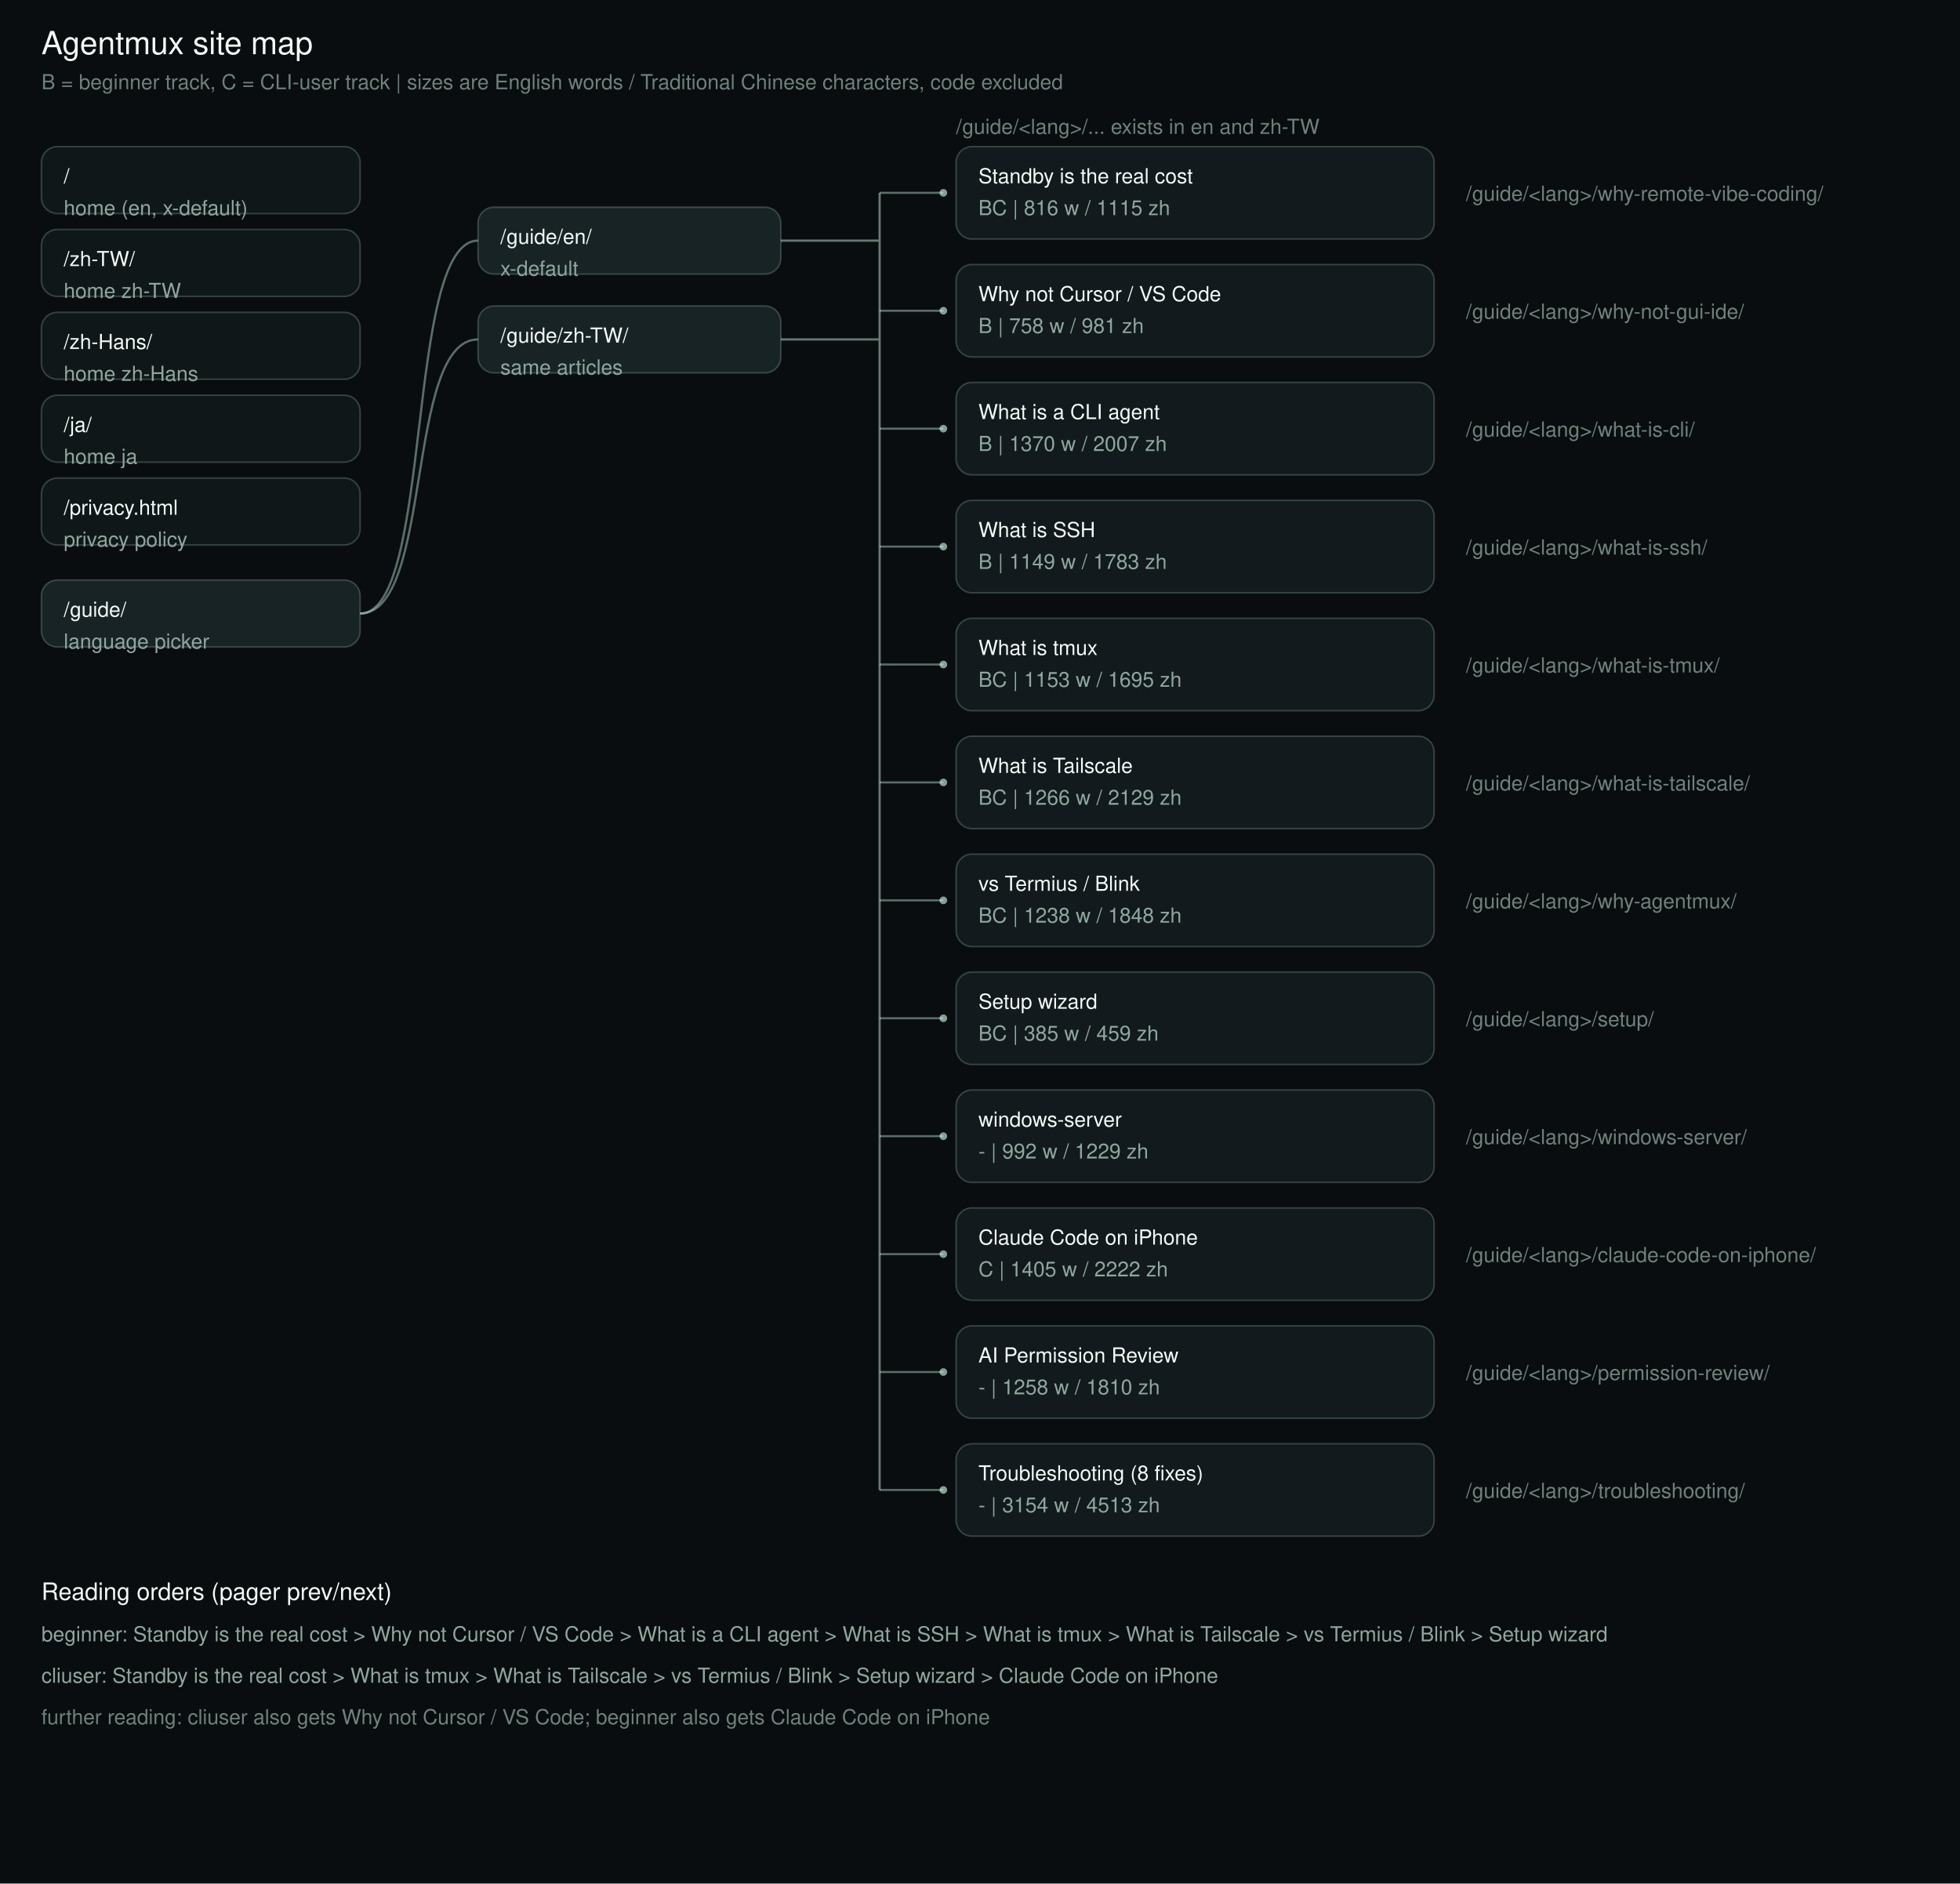
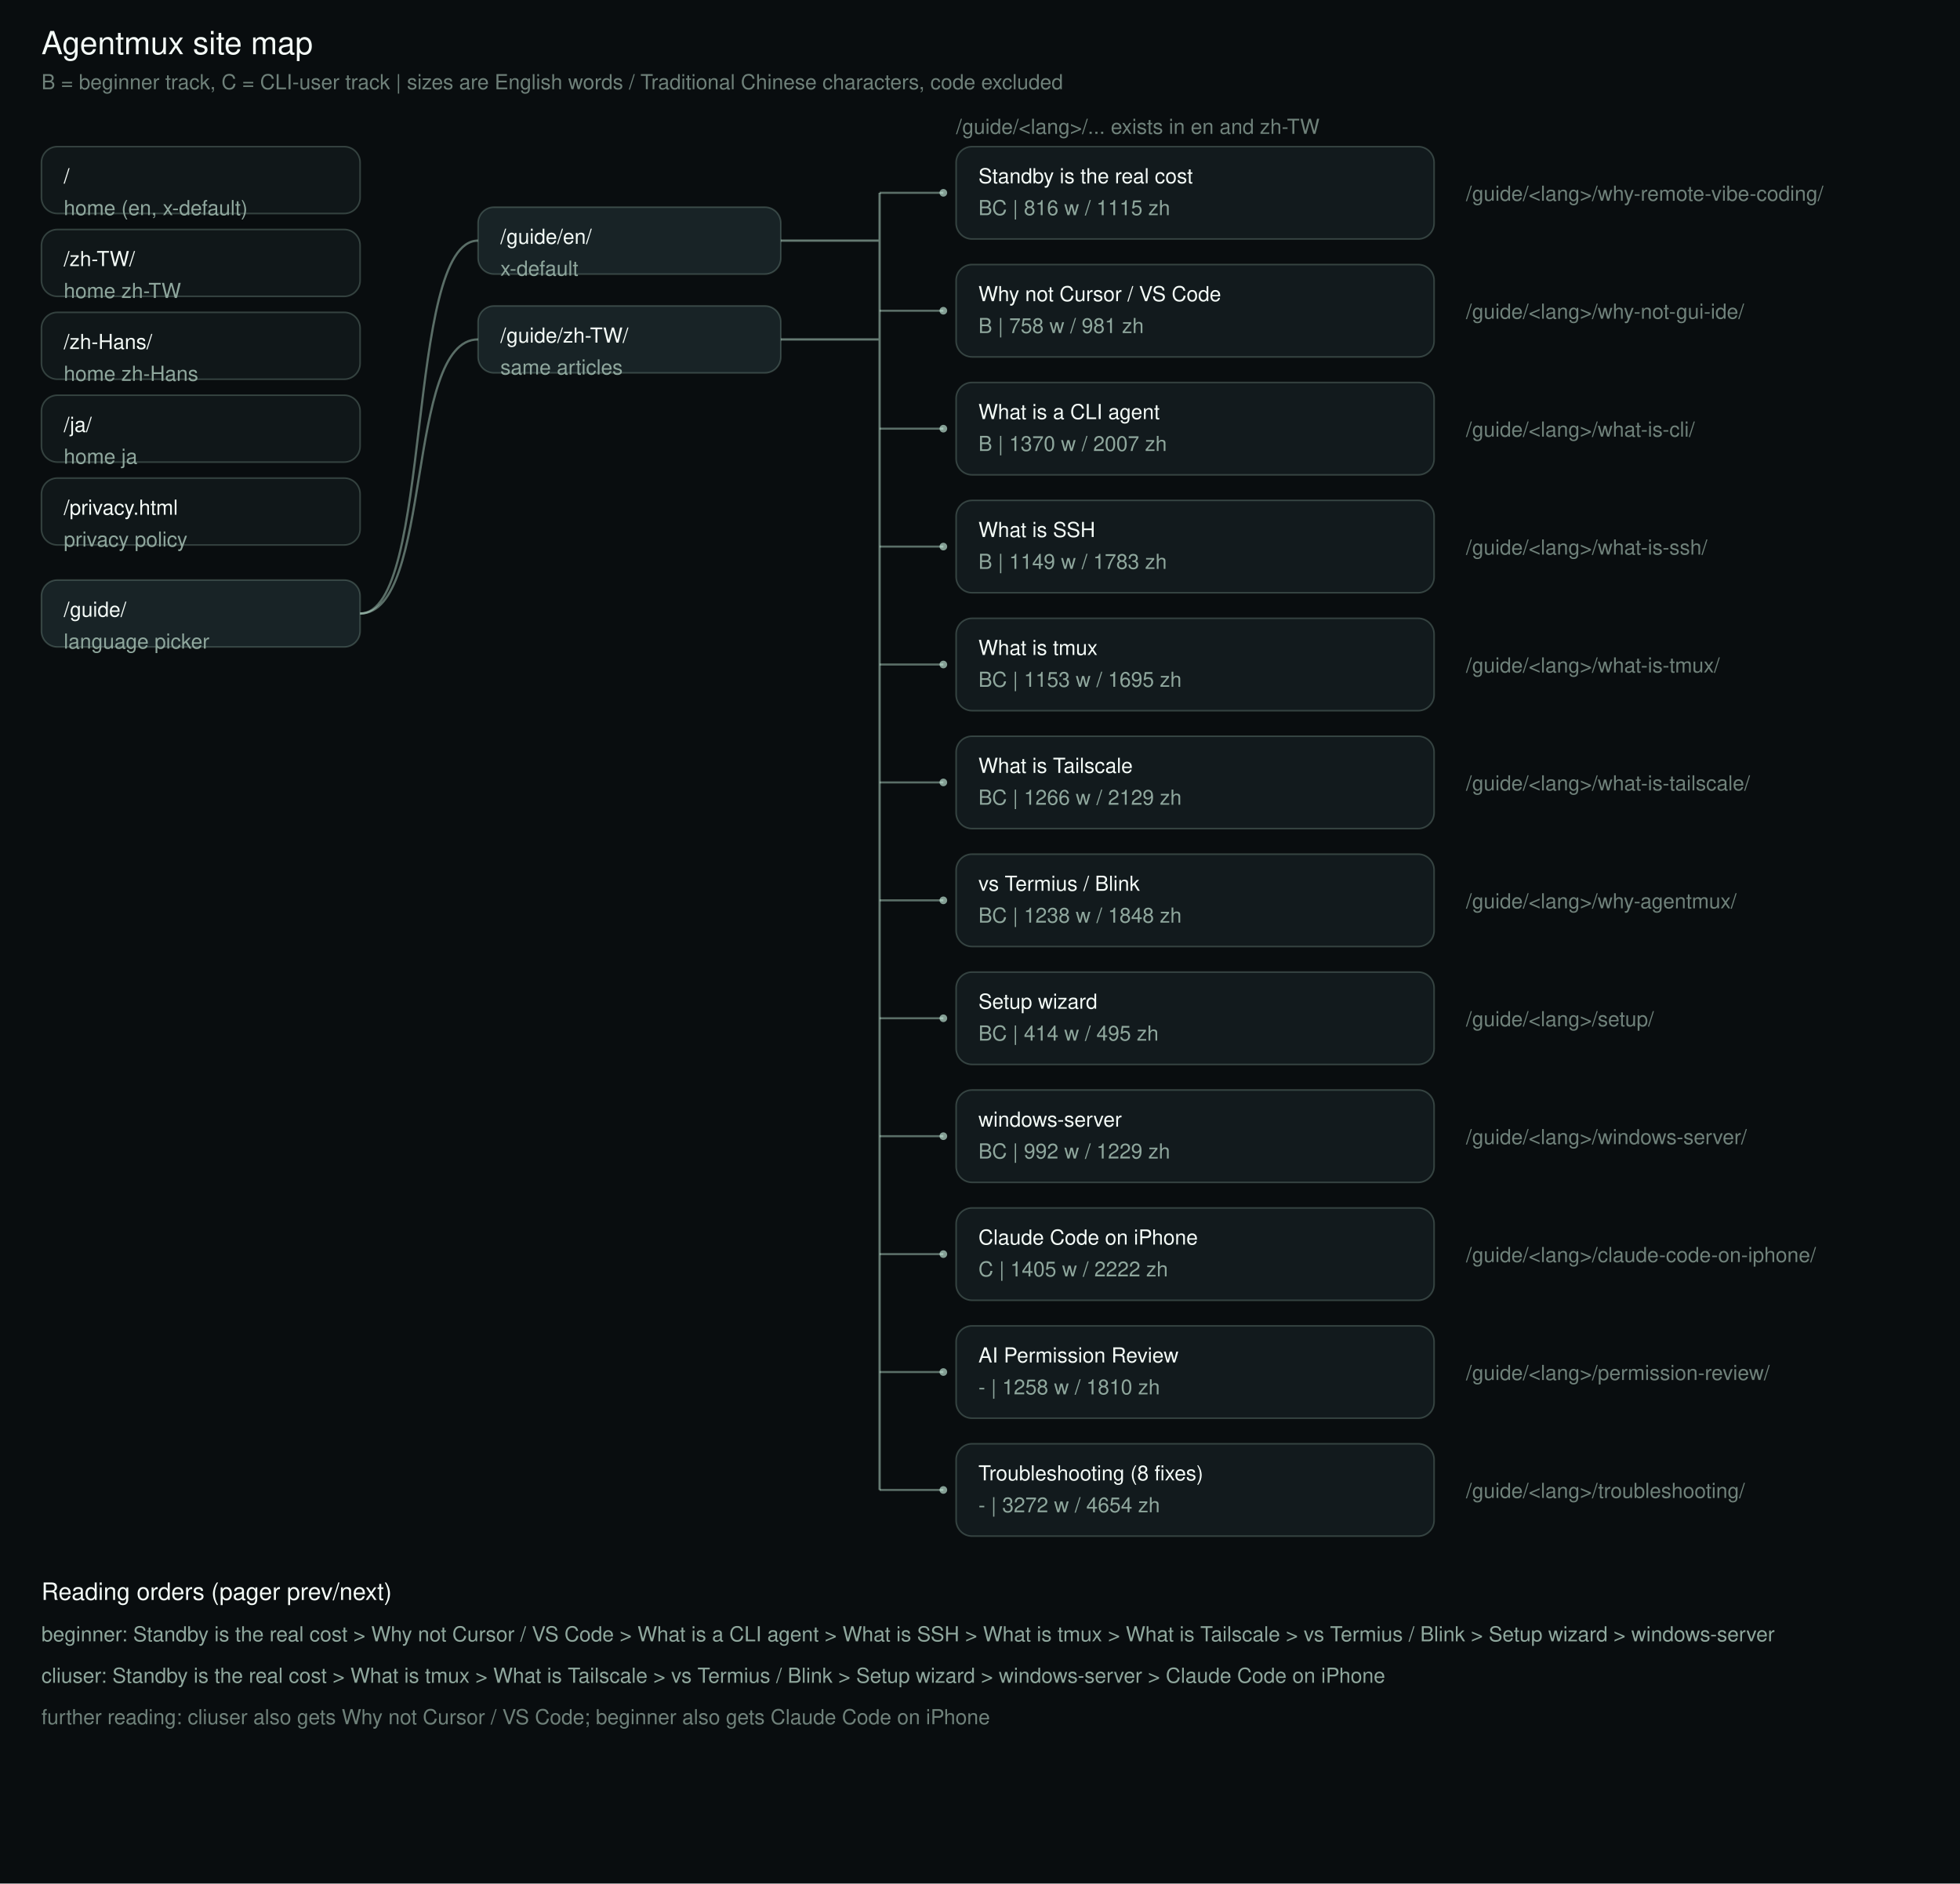
<svg xmlns="http://www.w3.org/2000/svg" viewBox="0 0 1230 1182" font-family="-apple-system, Helvetica, Arial, sans-serif" font-size="13">
  <rect width="1230" height="1182" fill="#090d0f" />
  <text x="26" y="34" fill="#f4fbf7" font-size="20">Agentmux site map</text>
  <text x="26" y="56" fill="#6f817a">B = beginner track, C = CLI-user track | sizes are English words / Traditional Chinese characters, code excluded</text>
  <rect x="26" y="92" width="200" height="42" rx="10" fill="#101719" stroke="rgba(214,255,236,0.2)" />
  <text x="40" y="115" fill="#f4fbf7">/</text>
  <text x="40" y="135" fill="#8fa79d">home (en, x-default)</text>
  <rect x="26" y="144" width="200" height="42" rx="10" fill="#101719" stroke="rgba(214,255,236,0.2)" />
  <text x="40" y="167" fill="#f4fbf7">/zh-TW/</text>
  <text x="40" y="187" fill="#8fa79d">home zh-TW</text>
  <rect x="26" y="196" width="200" height="42" rx="10" fill="#101719" stroke="rgba(214,255,236,0.2)" />
  <text x="40" y="219" fill="#f4fbf7">/zh-Hans/</text>
  <text x="40" y="239" fill="#8fa79d">home zh-Hans</text>
  <rect x="26" y="248" width="200" height="42" rx="10" fill="#101719" stroke="rgba(214,255,236,0.2)" />
  <text x="40" y="271" fill="#f4fbf7">/ja/</text>
  <text x="40" y="291" fill="#8fa79d">home ja</text>
  <rect x="26" y="300" width="200" height="42" rx="10" fill="#101719" stroke="rgba(214,255,236,0.2)" />
  <text x="40" y="323" fill="#f4fbf7">/privacy.html</text>
  <text x="40" y="343" fill="#8fa79d">privacy policy</text>
  <rect x="26" y="364" width="200" height="42" rx="10" fill="#182326" stroke="rgba(214,255,236,0.2)" />
  <text x="40" y="387" fill="#f4fbf7">/guide/</text>
  <text x="40" y="407" fill="#8fa79d">language picker</text>
  <rect x="300" y="130" width="190" height="42" rx="10" fill="#182326" stroke="rgba(214,255,236,0.2)" />
  <text x="314" y="153" fill="#f4fbf7">/guide/en/</text>
  <text x="314" y="173" fill="#8fa79d">x-default</text>
  <rect x="300" y="192" width="190" height="42" rx="10" fill="#182326" stroke="rgba(214,255,236,0.2)" />
  <text x="314" y="215" fill="#f4fbf7">/guide/zh-TW/</text>
  <text x="314" y="235" fill="#8fa79d">same articles</text>
  <path d="M226 385 C 272 385 254 151 300 151" fill="none" stroke="rgba(214,255,236,0.4)" stroke-width="1.4" />
  <path d="M226 385 C 272 385 254 213 300 213" fill="none" stroke="rgba(214,255,236,0.4)" stroke-width="1.4" />
  <text x="600" y="84" fill="#6f817a">/guide/&lt;lang&gt;/... exists in en and zh-TW</text>
  <path d="M490 151 H552 M490 213 H552 M552 121 V935" fill="none" stroke="rgba(214,255,236,0.45)" stroke-width="1.4" />
  <rect x="600" y="92" width="300" height="58" rx="10" fill="#121a1d" stroke="rgba(214,255,236,0.2)" />
  <text x="614" y="115" fill="#f4fbf7">Standby is the real cost</text>
  <text x="614" y="135" fill="#8fa79d">BC | 816 w / 1115 zh</text>
  <text x="920" y="126" fill="#6f817a">/guide/&lt;lang&gt;/why-remote-vibe-coding/</text>
  <path d="M552 121 H592" fill="none" stroke="rgba(214,255,236,0.4)" stroke-width="1.3" />
  <circle cx="592" cy="121" r="2.4" fill="rgba(214,255,236,0.6)" />
  <rect x="600" y="166" width="300" height="58" rx="10" fill="#121a1d" stroke="rgba(214,255,236,0.2)" />
  <text x="614" y="189" fill="#f4fbf7">Why not Cursor / VS Code</text>
  <text x="614" y="209" fill="#8fa79d">B | 758 w / 981 zh</text>
  <text x="920" y="200" fill="#6f817a">/guide/&lt;lang&gt;/why-not-gui-ide/</text>
  <path d="M552 195 H592" fill="none" stroke="rgba(214,255,236,0.4)" stroke-width="1.3" />
  <circle cx="592" cy="195" r="2.4" fill="rgba(214,255,236,0.6)" />
  <rect x="600" y="240" width="300" height="58" rx="10" fill="#121a1d" stroke="rgba(214,255,236,0.2)" />
  <text x="614" y="263" fill="#f4fbf7">What is a CLI agent</text>
  <text x="614" y="283" fill="#8fa79d">B | 1370 w / 2007 zh</text>
  <text x="920" y="274" fill="#6f817a">/guide/&lt;lang&gt;/what-is-cli/</text>
  <path d="M552 269 H592" fill="none" stroke="rgba(214,255,236,0.4)" stroke-width="1.3" />
  <circle cx="592" cy="269" r="2.4" fill="rgba(214,255,236,0.6)" />
  <rect x="600" y="314" width="300" height="58" rx="10" fill="#121a1d" stroke="rgba(214,255,236,0.2)" />
  <text x="614" y="337" fill="#f4fbf7">What is SSH</text>
  <text x="614" y="357" fill="#8fa79d">B | 1149 w / 1783 zh</text>
  <text x="920" y="348" fill="#6f817a">/guide/&lt;lang&gt;/what-is-ssh/</text>
  <path d="M552 343 H592" fill="none" stroke="rgba(214,255,236,0.4)" stroke-width="1.3" />
  <circle cx="592" cy="343" r="2.4" fill="rgba(214,255,236,0.6)" />
  <rect x="600" y="388" width="300" height="58" rx="10" fill="#121a1d" stroke="rgba(214,255,236,0.2)" />
  <text x="614" y="411" fill="#f4fbf7">What is tmux</text>
  <text x="614" y="431" fill="#8fa79d">BC | 1153 w / 1695 zh</text>
  <text x="920" y="422" fill="#6f817a">/guide/&lt;lang&gt;/what-is-tmux/</text>
  <path d="M552 417 H592" fill="none" stroke="rgba(214,255,236,0.4)" stroke-width="1.3" />
  <circle cx="592" cy="417" r="2.4" fill="rgba(214,255,236,0.6)" />
  <rect x="600" y="462" width="300" height="58" rx="10" fill="#121a1d" stroke="rgba(214,255,236,0.2)" />
  <text x="614" y="485" fill="#f4fbf7">What is Tailscale</text>
  <text x="614" y="505" fill="#8fa79d">BC | 1266 w / 2129 zh</text>
  <text x="920" y="496" fill="#6f817a">/guide/&lt;lang&gt;/what-is-tailscale/</text>
  <path d="M552 491 H592" fill="none" stroke="rgba(214,255,236,0.4)" stroke-width="1.3" />
  <circle cx="592" cy="491" r="2.4" fill="rgba(214,255,236,0.6)" />
  <rect x="600" y="536" width="300" height="58" rx="10" fill="#121a1d" stroke="rgba(214,255,236,0.2)" />
  <text x="614" y="559" fill="#f4fbf7">vs Termius / Blink</text>
  <text x="614" y="579" fill="#8fa79d">BC | 1238 w / 1848 zh</text>
  <text x="920" y="570" fill="#6f817a">/guide/&lt;lang&gt;/why-agentmux/</text>
  <path d="M552 565 H592" fill="none" stroke="rgba(214,255,236,0.4)" stroke-width="1.3" />
  <circle cx="592" cy="565" r="2.4" fill="rgba(214,255,236,0.6)" />
  <rect x="600" y="610" width="300" height="58" rx="10" fill="#121a1d" stroke="rgba(214,255,236,0.2)" />
  <text x="614" y="633" fill="#f4fbf7">Setup wizard</text>
-   <text x="614" y="653" fill="#8fa79d">BC | 385 w / 459 zh</text>
+   <text x="614" y="653" fill="#8fa79d">BC | 414 w / 495 zh</text>
  <text x="920" y="644" fill="#6f817a">/guide/&lt;lang&gt;/setup/</text>
  <path d="M552 639 H592" fill="none" stroke="rgba(214,255,236,0.4)" stroke-width="1.3" />
  <circle cx="592" cy="639" r="2.4" fill="rgba(214,255,236,0.6)" />
  <rect x="600" y="684" width="300" height="58" rx="10" fill="#121a1d" stroke="rgba(214,255,236,0.2)" />
  <text x="614" y="707" fill="#f4fbf7">windows-server</text>
-   <text x="614" y="727" fill="#8fa79d">- | 992 w / 1229 zh</text>
+   <text x="614" y="727" fill="#8fa79d">BC | 992 w / 1229 zh</text>
  <text x="920" y="718" fill="#6f817a">/guide/&lt;lang&gt;/windows-server/</text>
  <path d="M552 713 H592" fill="none" stroke="rgba(214,255,236,0.4)" stroke-width="1.3" />
  <circle cx="592" cy="713" r="2.4" fill="rgba(214,255,236,0.6)" />
  <rect x="600" y="758" width="300" height="58" rx="10" fill="#121a1d" stroke="rgba(214,255,236,0.2)" />
  <text x="614" y="781" fill="#f4fbf7">Claude Code on iPhone</text>
  <text x="614" y="801" fill="#8fa79d">C | 1405 w / 2222 zh</text>
  <text x="920" y="792" fill="#6f817a">/guide/&lt;lang&gt;/claude-code-on-iphone/</text>
  <path d="M552 787 H592" fill="none" stroke="rgba(214,255,236,0.4)" stroke-width="1.3" />
  <circle cx="592" cy="787" r="2.4" fill="rgba(214,255,236,0.6)" />
  <rect x="600" y="832" width="300" height="58" rx="10" fill="#121a1d" stroke="rgba(214,255,236,0.2)" />
  <text x="614" y="855" fill="#f4fbf7">AI Permission Review</text>
  <text x="614" y="875" fill="#8fa79d">- | 1258 w / 1810 zh</text>
  <text x="920" y="866" fill="#6f817a">/guide/&lt;lang&gt;/permission-review/</text>
  <path d="M552 861 H592" fill="none" stroke="rgba(214,255,236,0.4)" stroke-width="1.3" />
  <circle cx="592" cy="861" r="2.4" fill="rgba(214,255,236,0.6)" />
  <rect x="600" y="906" width="300" height="58" rx="10" fill="#121a1d" stroke="rgba(214,255,236,0.2)" />
  <text x="614" y="929" fill="#f4fbf7">Troubleshooting (8 fixes)</text>
-   <text x="614" y="949" fill="#8fa79d">- | 3154 w / 4513 zh</text>
+   <text x="614" y="949" fill="#8fa79d">- | 3272 w / 4654 zh</text>
  <text x="920" y="940" fill="#6f817a">/guide/&lt;lang&gt;/troubleshooting/</text>
  <path d="M552 935 H592" fill="none" stroke="rgba(214,255,236,0.4)" stroke-width="1.3" />
  <circle cx="592" cy="935" r="2.4" fill="rgba(214,255,236,0.6)" />
  <text x="26" y="1004" fill="#f4fbf7" font-size="15">Reading orders (pager prev/next)</text>
-   <text x="26" y="1030" fill="#8fa79d">beginner: Standby is the real cost  &gt;  Why not Cursor / VS Code  &gt;  What is a CLI agent  &gt;  What is SSH  &gt;  What is tmux  &gt;  What is Tailscale  &gt;  vs Termius / Blink  &gt;  Setup wizard</text>
-   <text x="26" y="1056" fill="#8fa79d">cliuser: Standby is the real cost  &gt;  What is tmux  &gt;  What is Tailscale  &gt;  vs Termius / Blink  &gt;  Setup wizard  &gt;  Claude Code on iPhone</text>
+   <text x="26" y="1030" fill="#8fa79d">beginner: Standby is the real cost  &gt;  Why not Cursor / VS Code  &gt;  What is a CLI agent  &gt;  What is SSH  &gt;  What is tmux  &gt;  What is Tailscale  &gt;  vs Termius / Blink  &gt;  Setup wizard  &gt;  windows-server</text>
+   <text x="26" y="1056" fill="#8fa79d">cliuser: Standby is the real cost  &gt;  What is tmux  &gt;  What is Tailscale  &gt;  vs Termius / Blink  &gt;  Setup wizard  &gt;  windows-server  &gt;  Claude Code on iPhone</text>
  <text x="26" y="1082" fill="#6f817a">further reading: cliuser also gets Why not Cursor / VS Code; beginner also gets Claude Code on iPhone</text>
</svg>
